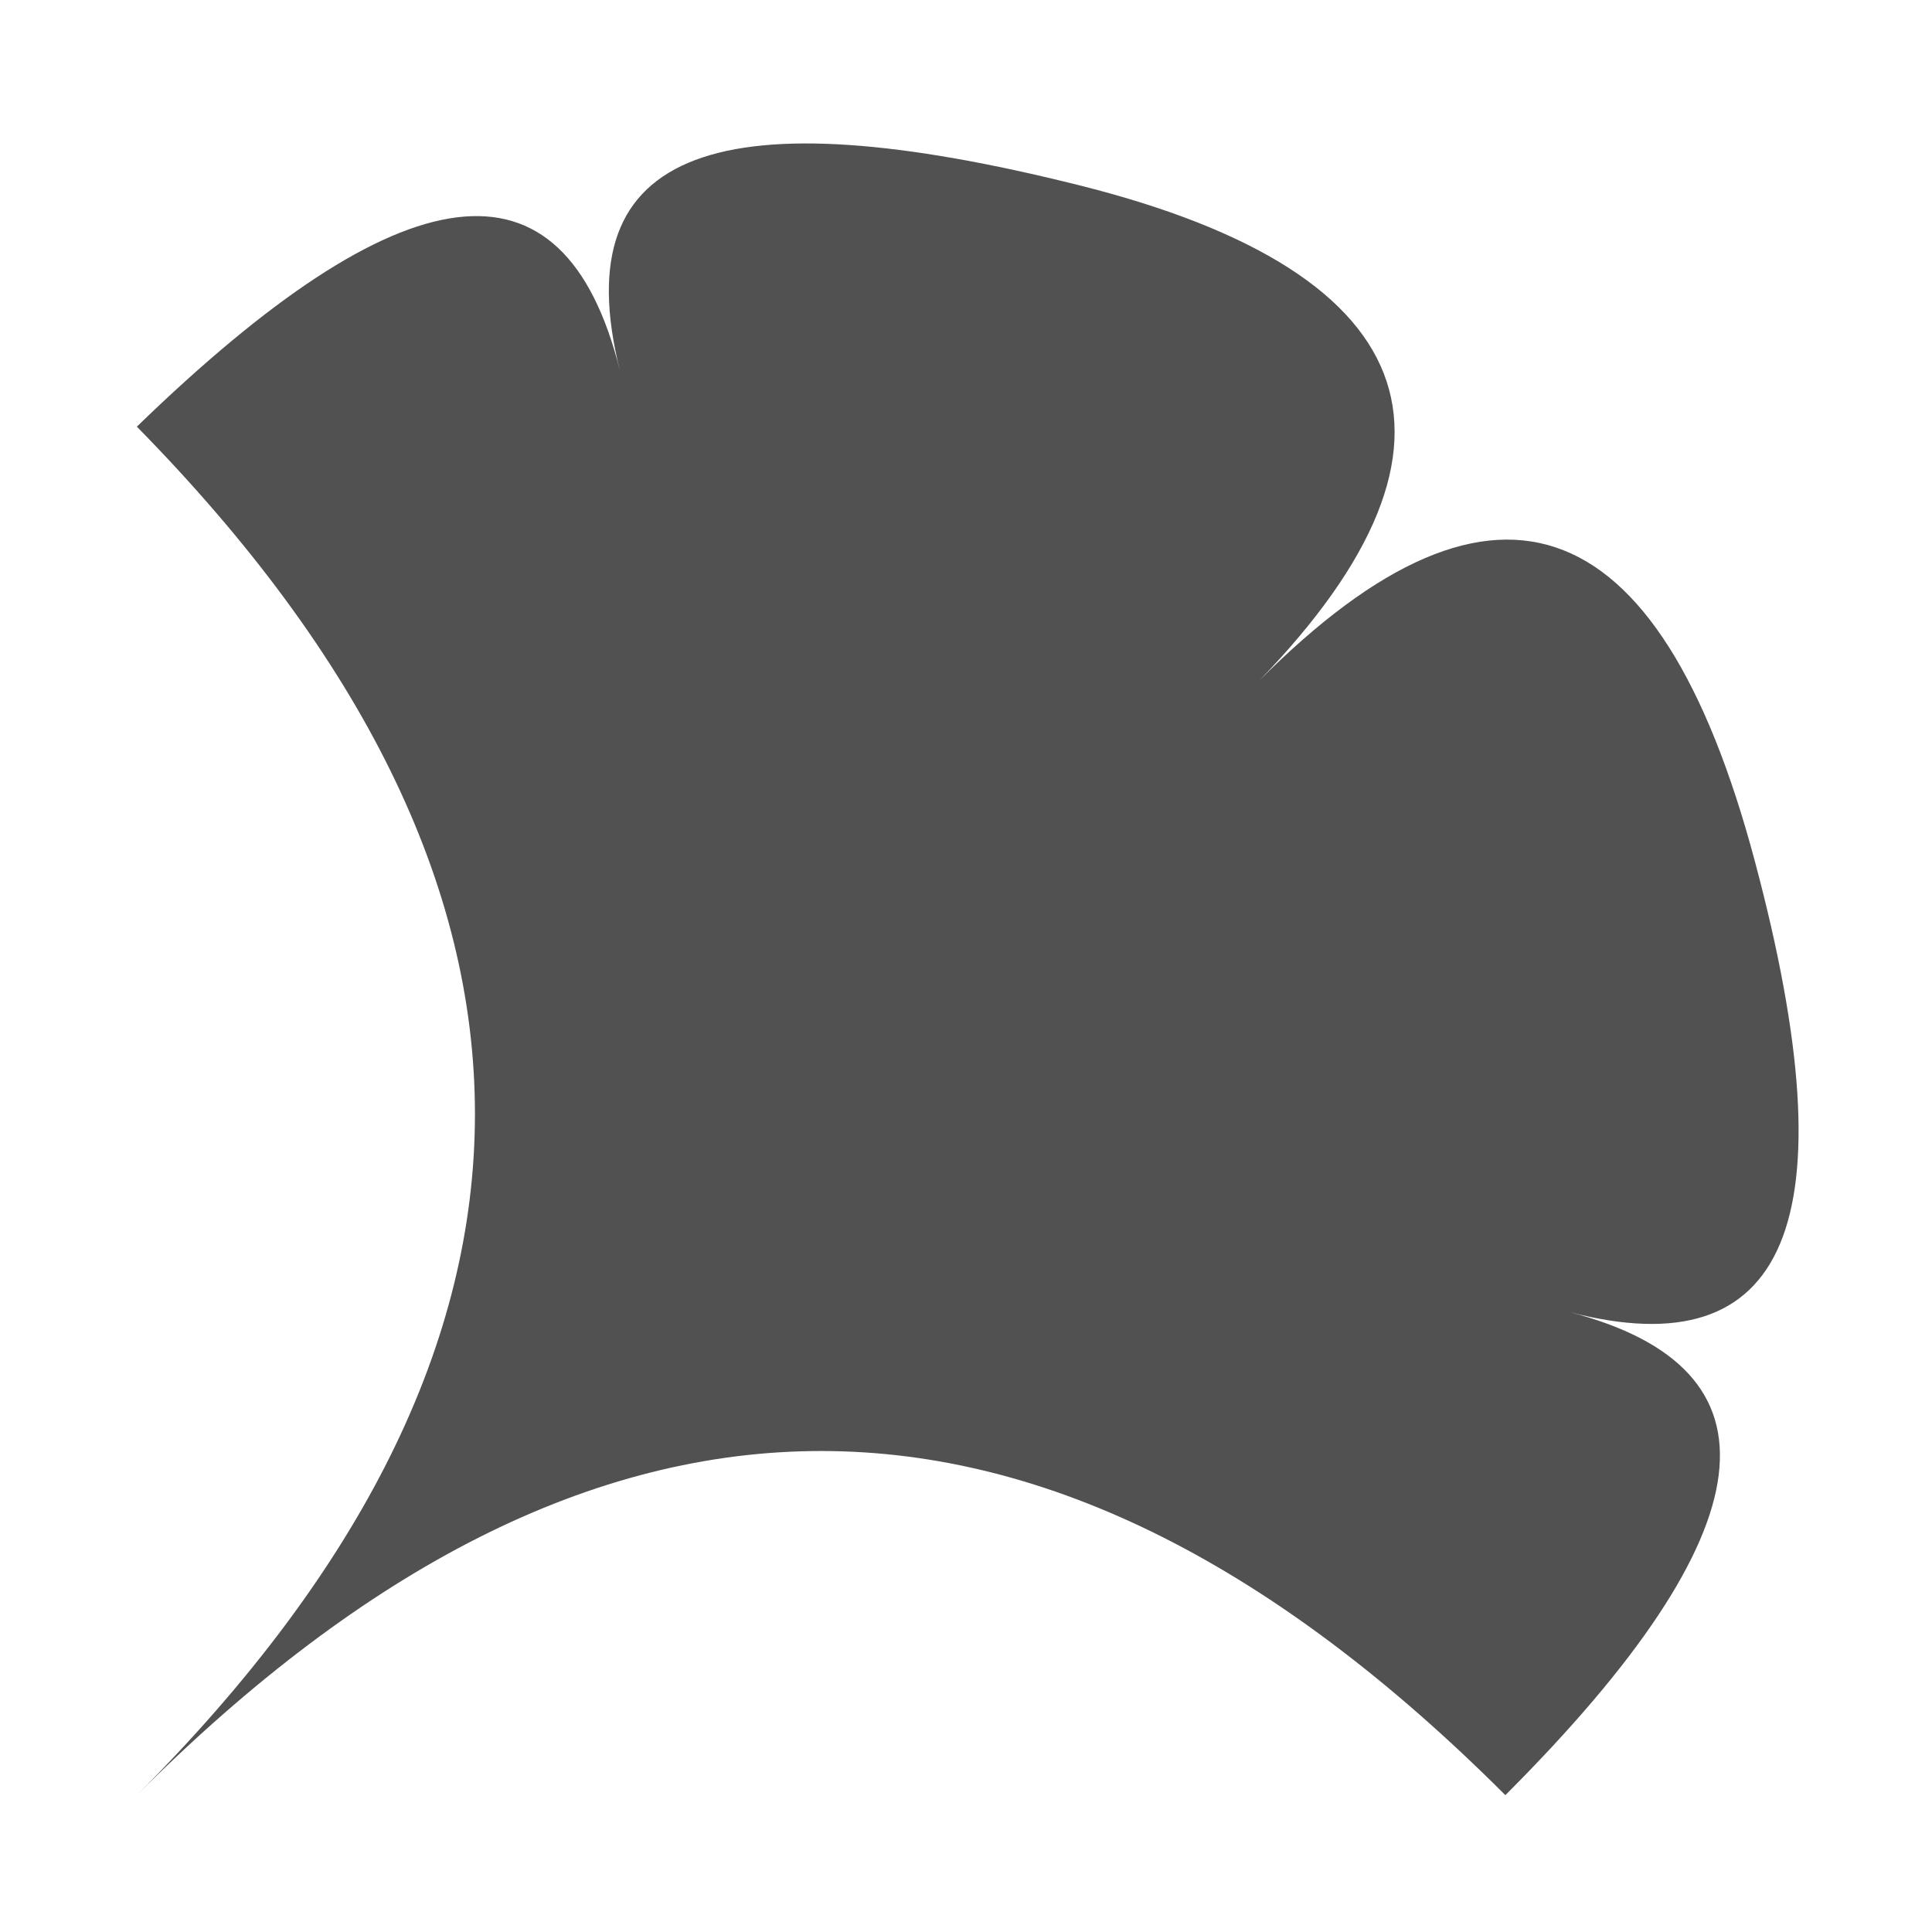
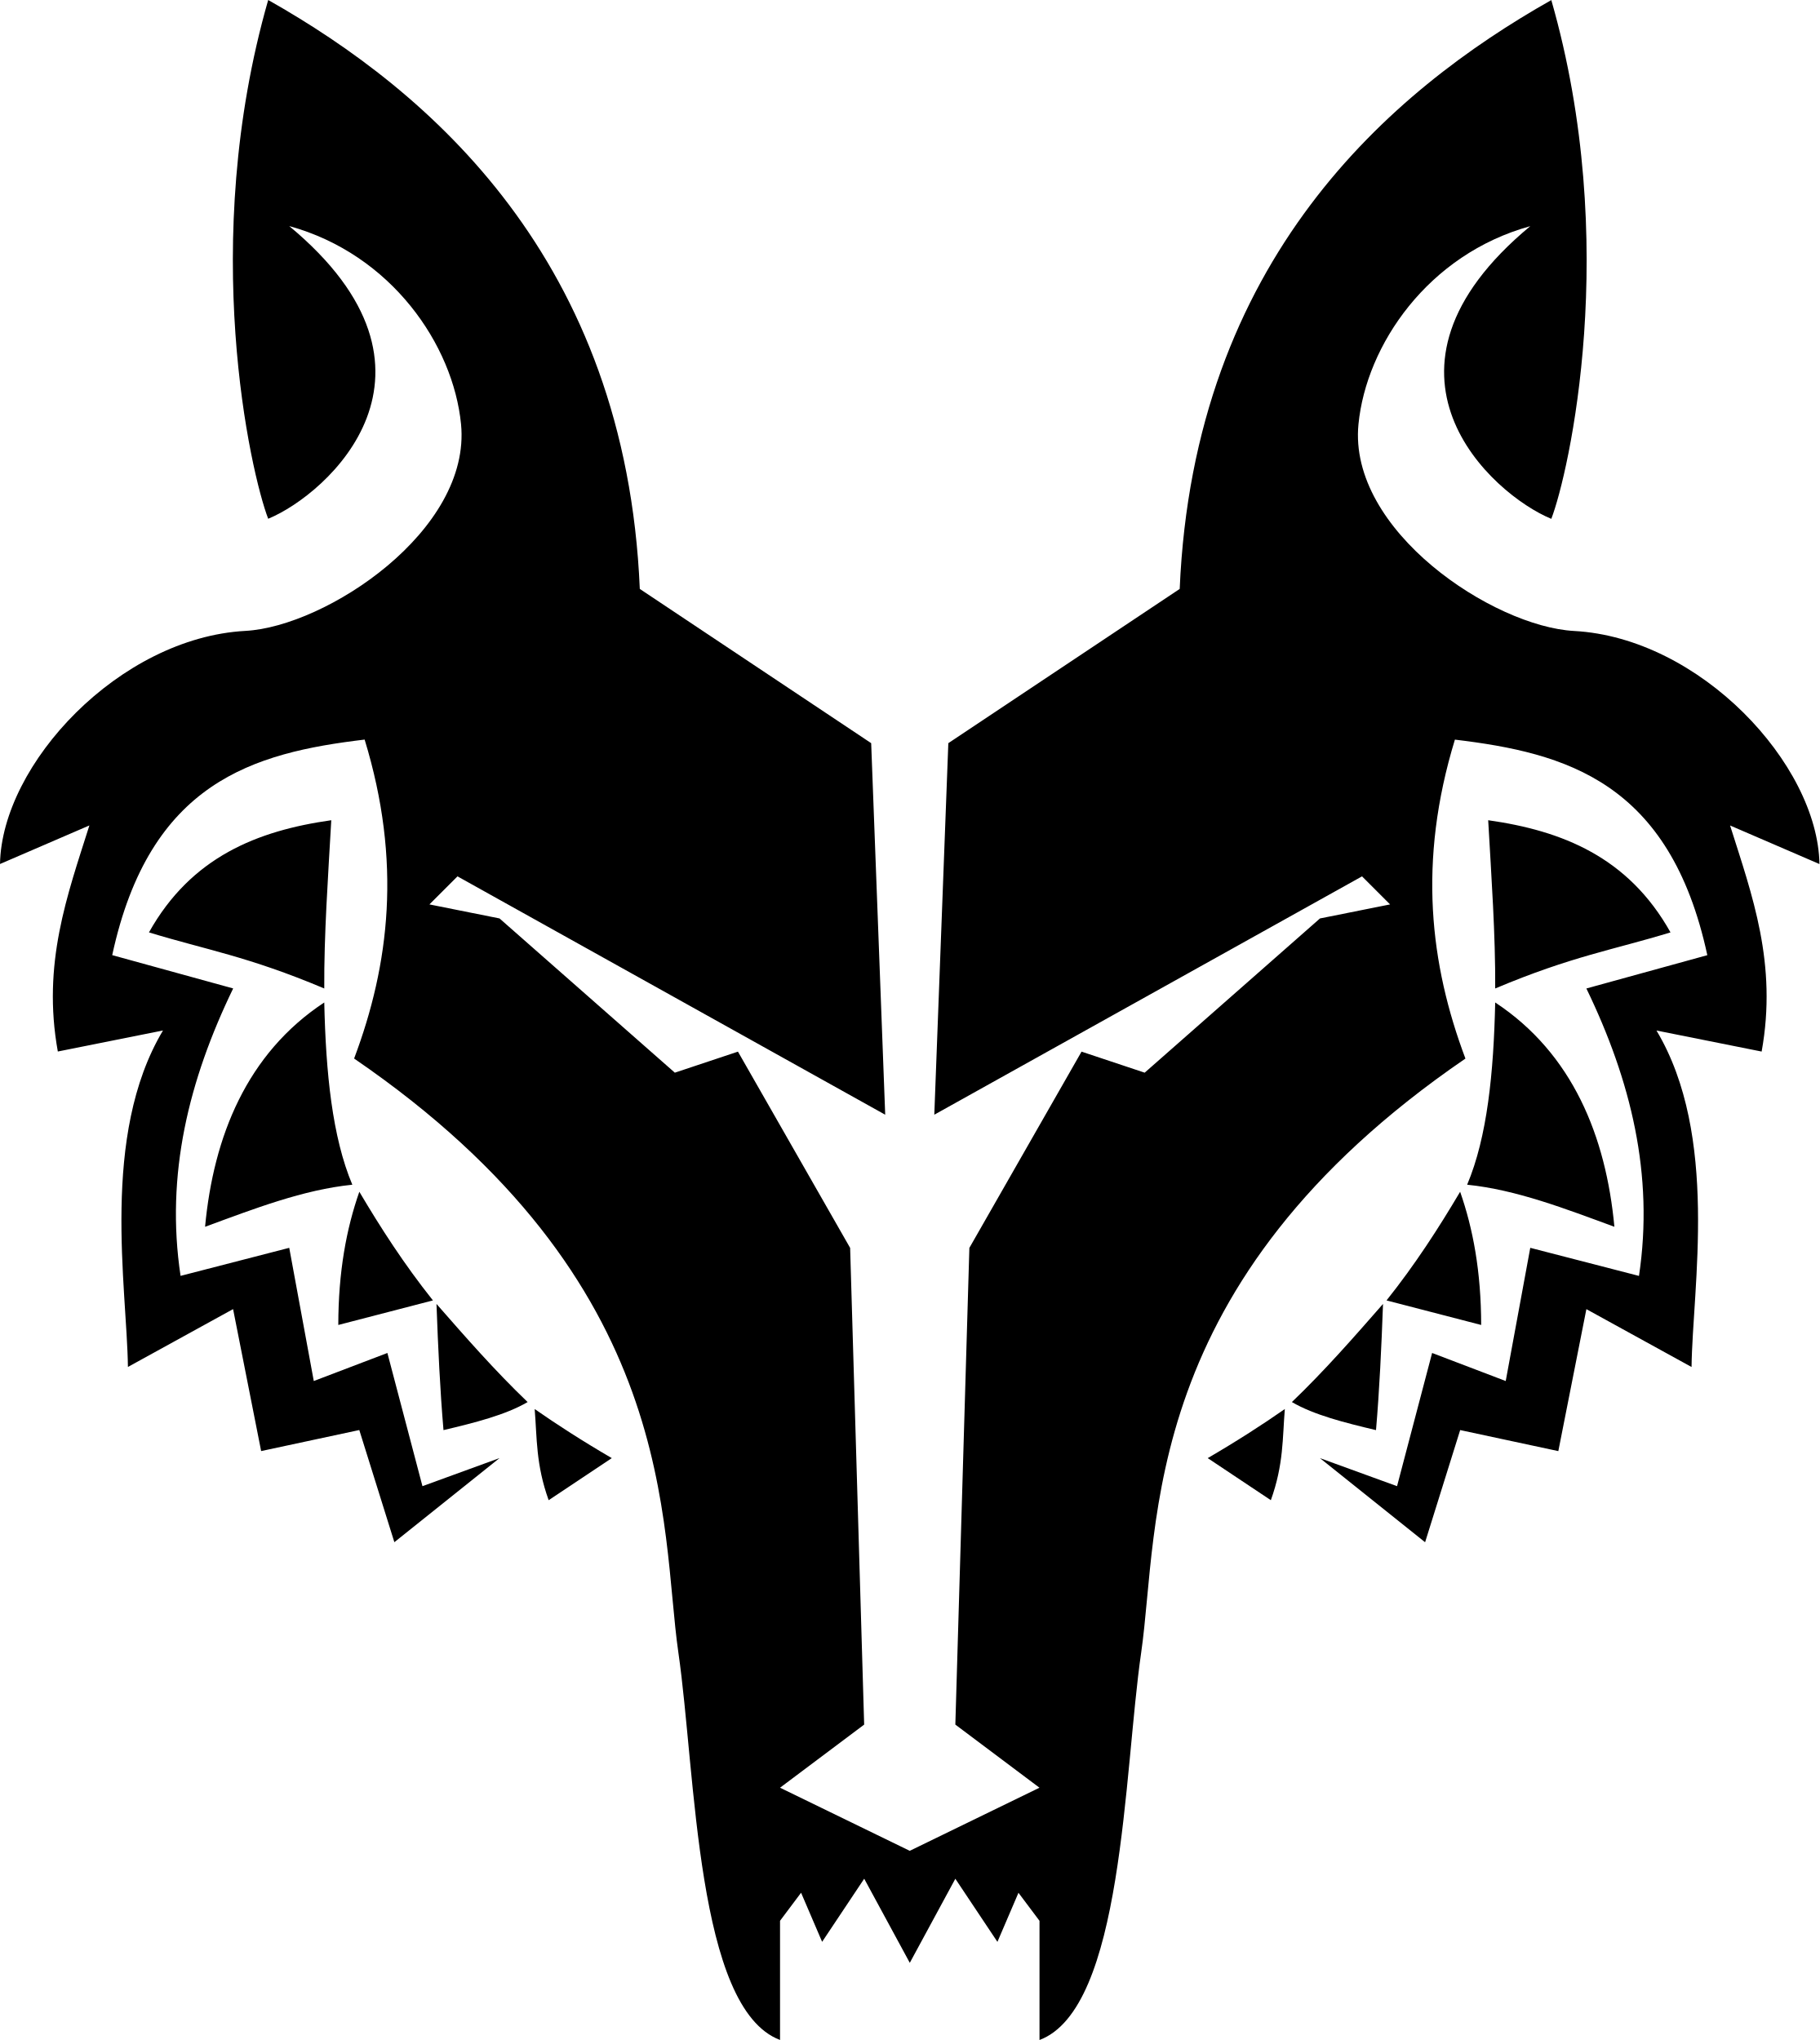
- <svg xmlns="http://www.w3.org/2000/svg" version="1.1" x="0px" y="0px" width="24px" height="24px" viewBox="0 0 24 24">
-   <style type="text/css">
- 	.st0{fill:#515151;}
- </style>
-   <path class="st0" d="M1.7,22.3c5.7-5.7,11.3-5.7,17,0c3.3-3.3,3.5-5.3,0.8-6c2.7,0.7,3.5-1.1,2.3-5.6s-3.3-5.2-6.3-2.1  c3-3,2.3-5.2-2.1-6.3S7,1.8,7.7,4.6C7,1.8,5,2.1,1.7,5.3C7.3,11,7.3,16.7,1.7,22.3" />
+ <svg xmlns="http://www.w3.org/2000/svg" viewBox="0 0 456.58 512">
+   <path d="M239.73 471.53l10.56 15.84 5.28-12.32 5.28 7.04V512c21.06-7.92 21.11-66.86 25.51-97.21 4.62-31.89-.88-92.81 81.37-149.11-8.88-23.61-12-49.43-2.64-80.05 27.87 3.34 53.94 10.58 63.34 54.1l-30.35 8.36c11.15 23.04 17.01 46.76 13.2 72.14L384 313.18l-6.16 33.43-18.47-7.04-8.8 33.43-19.35-7.04 26.39 21.11 8.8-28.15 24.63 5.28 7.04-35.63 26.39 14.52c.25-20.02 6.97-58.06-8.8-84.45l26.39 5.28c3.99-22.07-2.38-39.21-7.92-56.74l22.43 9.68c-.44-25.07-29.94-56.79-61.58-58.5-20.22-1.09-56.74-25.17-54.1-51.9 1.96-19.87 17.45-42.62 43.11-49.7-43.99 36.51-9.68 67.3 5.28 73.46 4.4-11.44 17.54-69.08 0-130.2-40.47 22.87-89.73 65.1-93.25 147.79l-58.06 38.71-3.52 93.25 107.33-59.82 7.04 7.04-17.59 3.52-43.99 38.71-15.84-5.28-28.15 49.26-3.52 119.64 21.11 15.84-32.55 15.84-32.55-15.84 21.11-15.84-3.52-119.64-28.15-49.26-15.84 5.28-43.99-38.71-17.59-3.52 7.04-7.04 107.33 59.82-3.52-93.25-58.06-38.71C157.03 65.1 107.77 22.87 67.3 0c-17.54 61.12-4.4 118.76 0 130.2 14.96-6.16 49.26-36.95 5.28-73.46 25.66 7.08 41.15 29.83 43.11 49.7 2.63 26.74-33.88 50.81-54.1 51.9C29.94 160.06.44 191.78 0 216.85l22.43-9.68c-5.54 17.53-11.91 34.67-7.92 56.74l26.39-5.28c-15.76 26.39-9.05 64.43-8.8 84.45l26.39-14.52 7.04 35.63 24.63-5.28 8.8 28.15 26.39-21.11-19.34 7.05-8.8-33.43-18.47 7.04-6.16-33.43-27.27 7.04c-3.82-25.38 2.05-49.1 13.2-72.14l-30.35-8.36c9.4-43.52 35.47-50.77 63.34-54.1 9.36 30.62 6.24 56.45-2.64 80.05 82.25 56.3 76.75 117.23 81.37 149.11 4.4 30.35 4.45 89.29 25.51 97.21v-29.91l5.28-7.04 5.28 12.32 10.56-15.84 11.44 21.11 11.43-21.1zm79.17-95.01l-15.84-10.56c7.47-4.36 13.76-8.42 19.35-12.32-.6 7.26-.27 13.88-3.51 22.88zm28.15-49.26c-.4 10.94-.9 21.66-1.76 31.67-7.85-1.86-15.57-3.8-21.11-7.04 8.24-7.9 15.55-16.27 22.87-24.63zm24.63 5.28c-.02-13.43-2.05-24.21-5.28-33.43-5.38 9.09-11.23 18.18-18.47 27.27l23.75 6.16zm3.52-80.94c19.44 12.81 27.8 33.66 29.91 56.3-12.32-4.53-24.63-9.31-36.95-10.56 5.06-11.99 6.65-28.14 7.04-45.74zm-1.76-45.74c.81 14.3 1.84 28.82 1.76 42.23 19.22-8.11 29.78-9.72 43.99-14.08-10.6-18.95-27.22-25.52-45.75-28.15zM137.68 376.52l15.84-10.56c-7.47-4.36-13.76-8.42-19.35-12.32.6 7.26.27 13.88 3.51 22.88zm-28.15-49.26c.4 10.94.9 21.66 1.76 31.67 7.85-1.86 15.57-3.8 21.11-7.04-8.24-7.9-15.55-16.27-22.87-24.63zm-24.64 5.28c.02-13.43 2.05-24.21 5.28-33.43 5.38 9.09 11.23 18.18 18.47 27.27l-23.75 6.16zm-3.52-80.94c-19.44 12.81-27.8 33.66-29.91 56.3 12.32-4.53 24.63-9.31 36.95-10.56-5.05-11.99-6.65-28.14-7.04-45.74zm1.76-45.74c-.81 14.3-1.84 28.82-1.76 42.23-19.22-8.11-29.78-9.72-43.99-14.08 10.61-18.95 27.22-25.52 45.75-28.15z" />
</svg>
